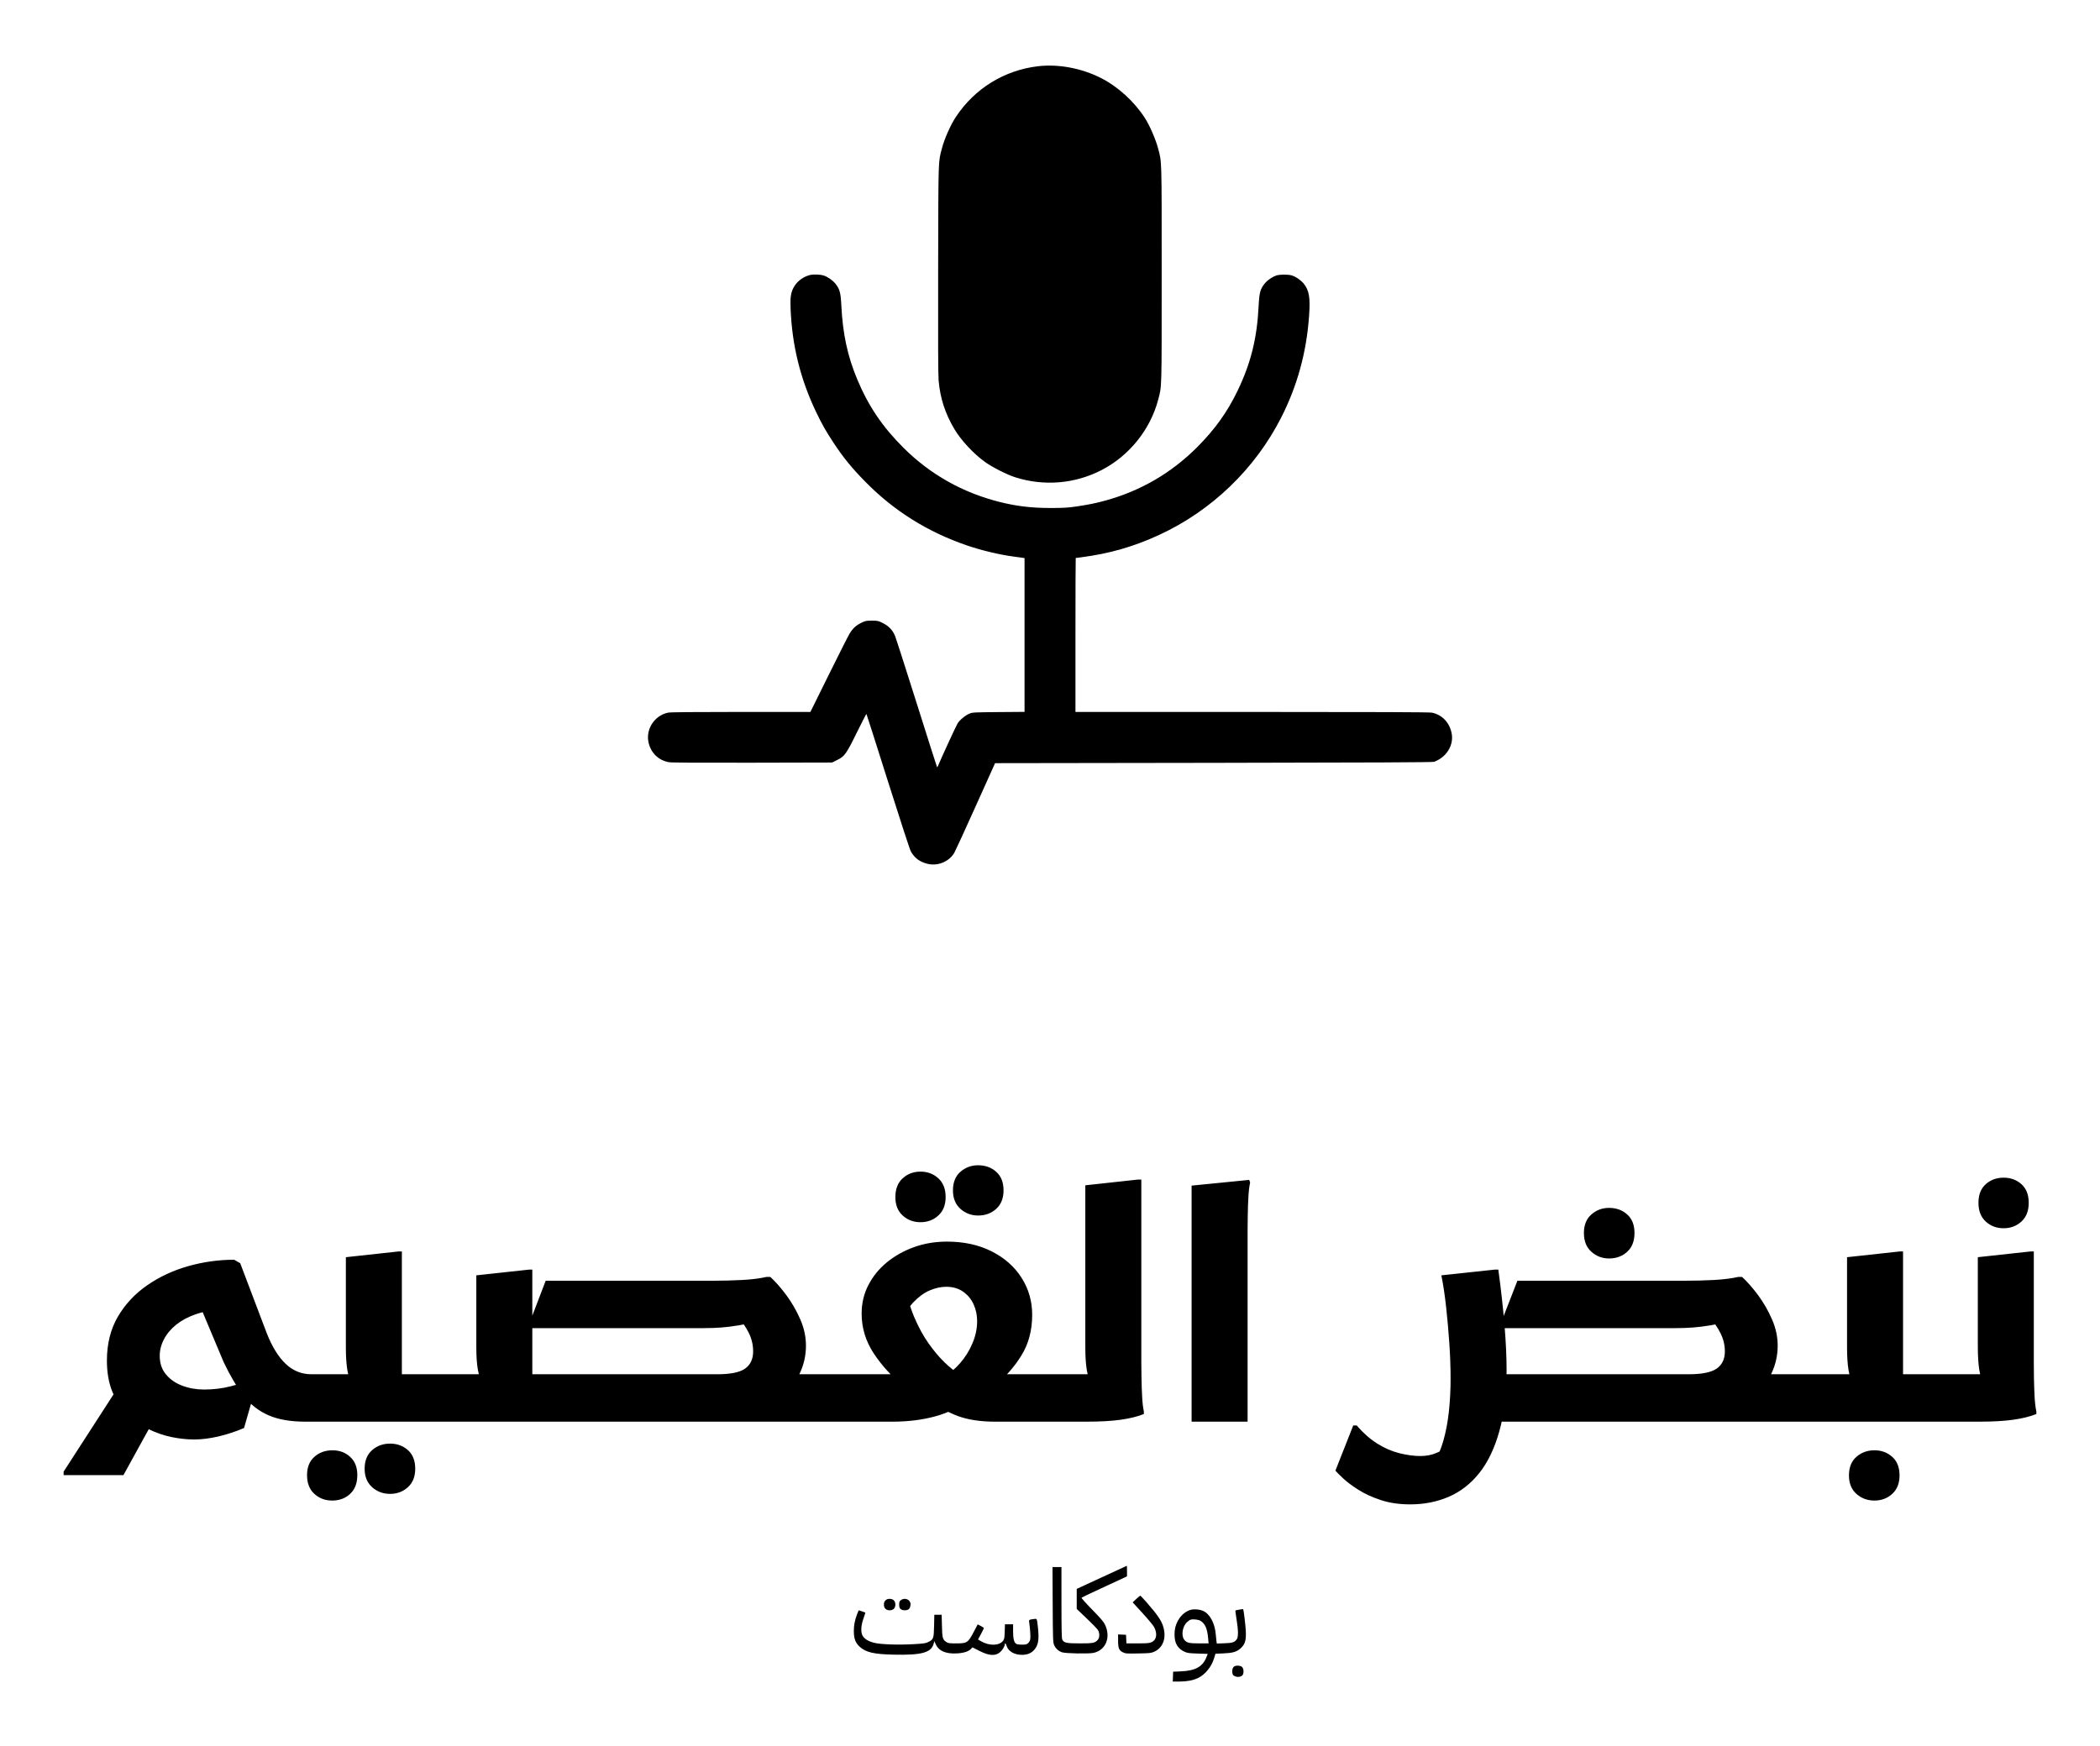
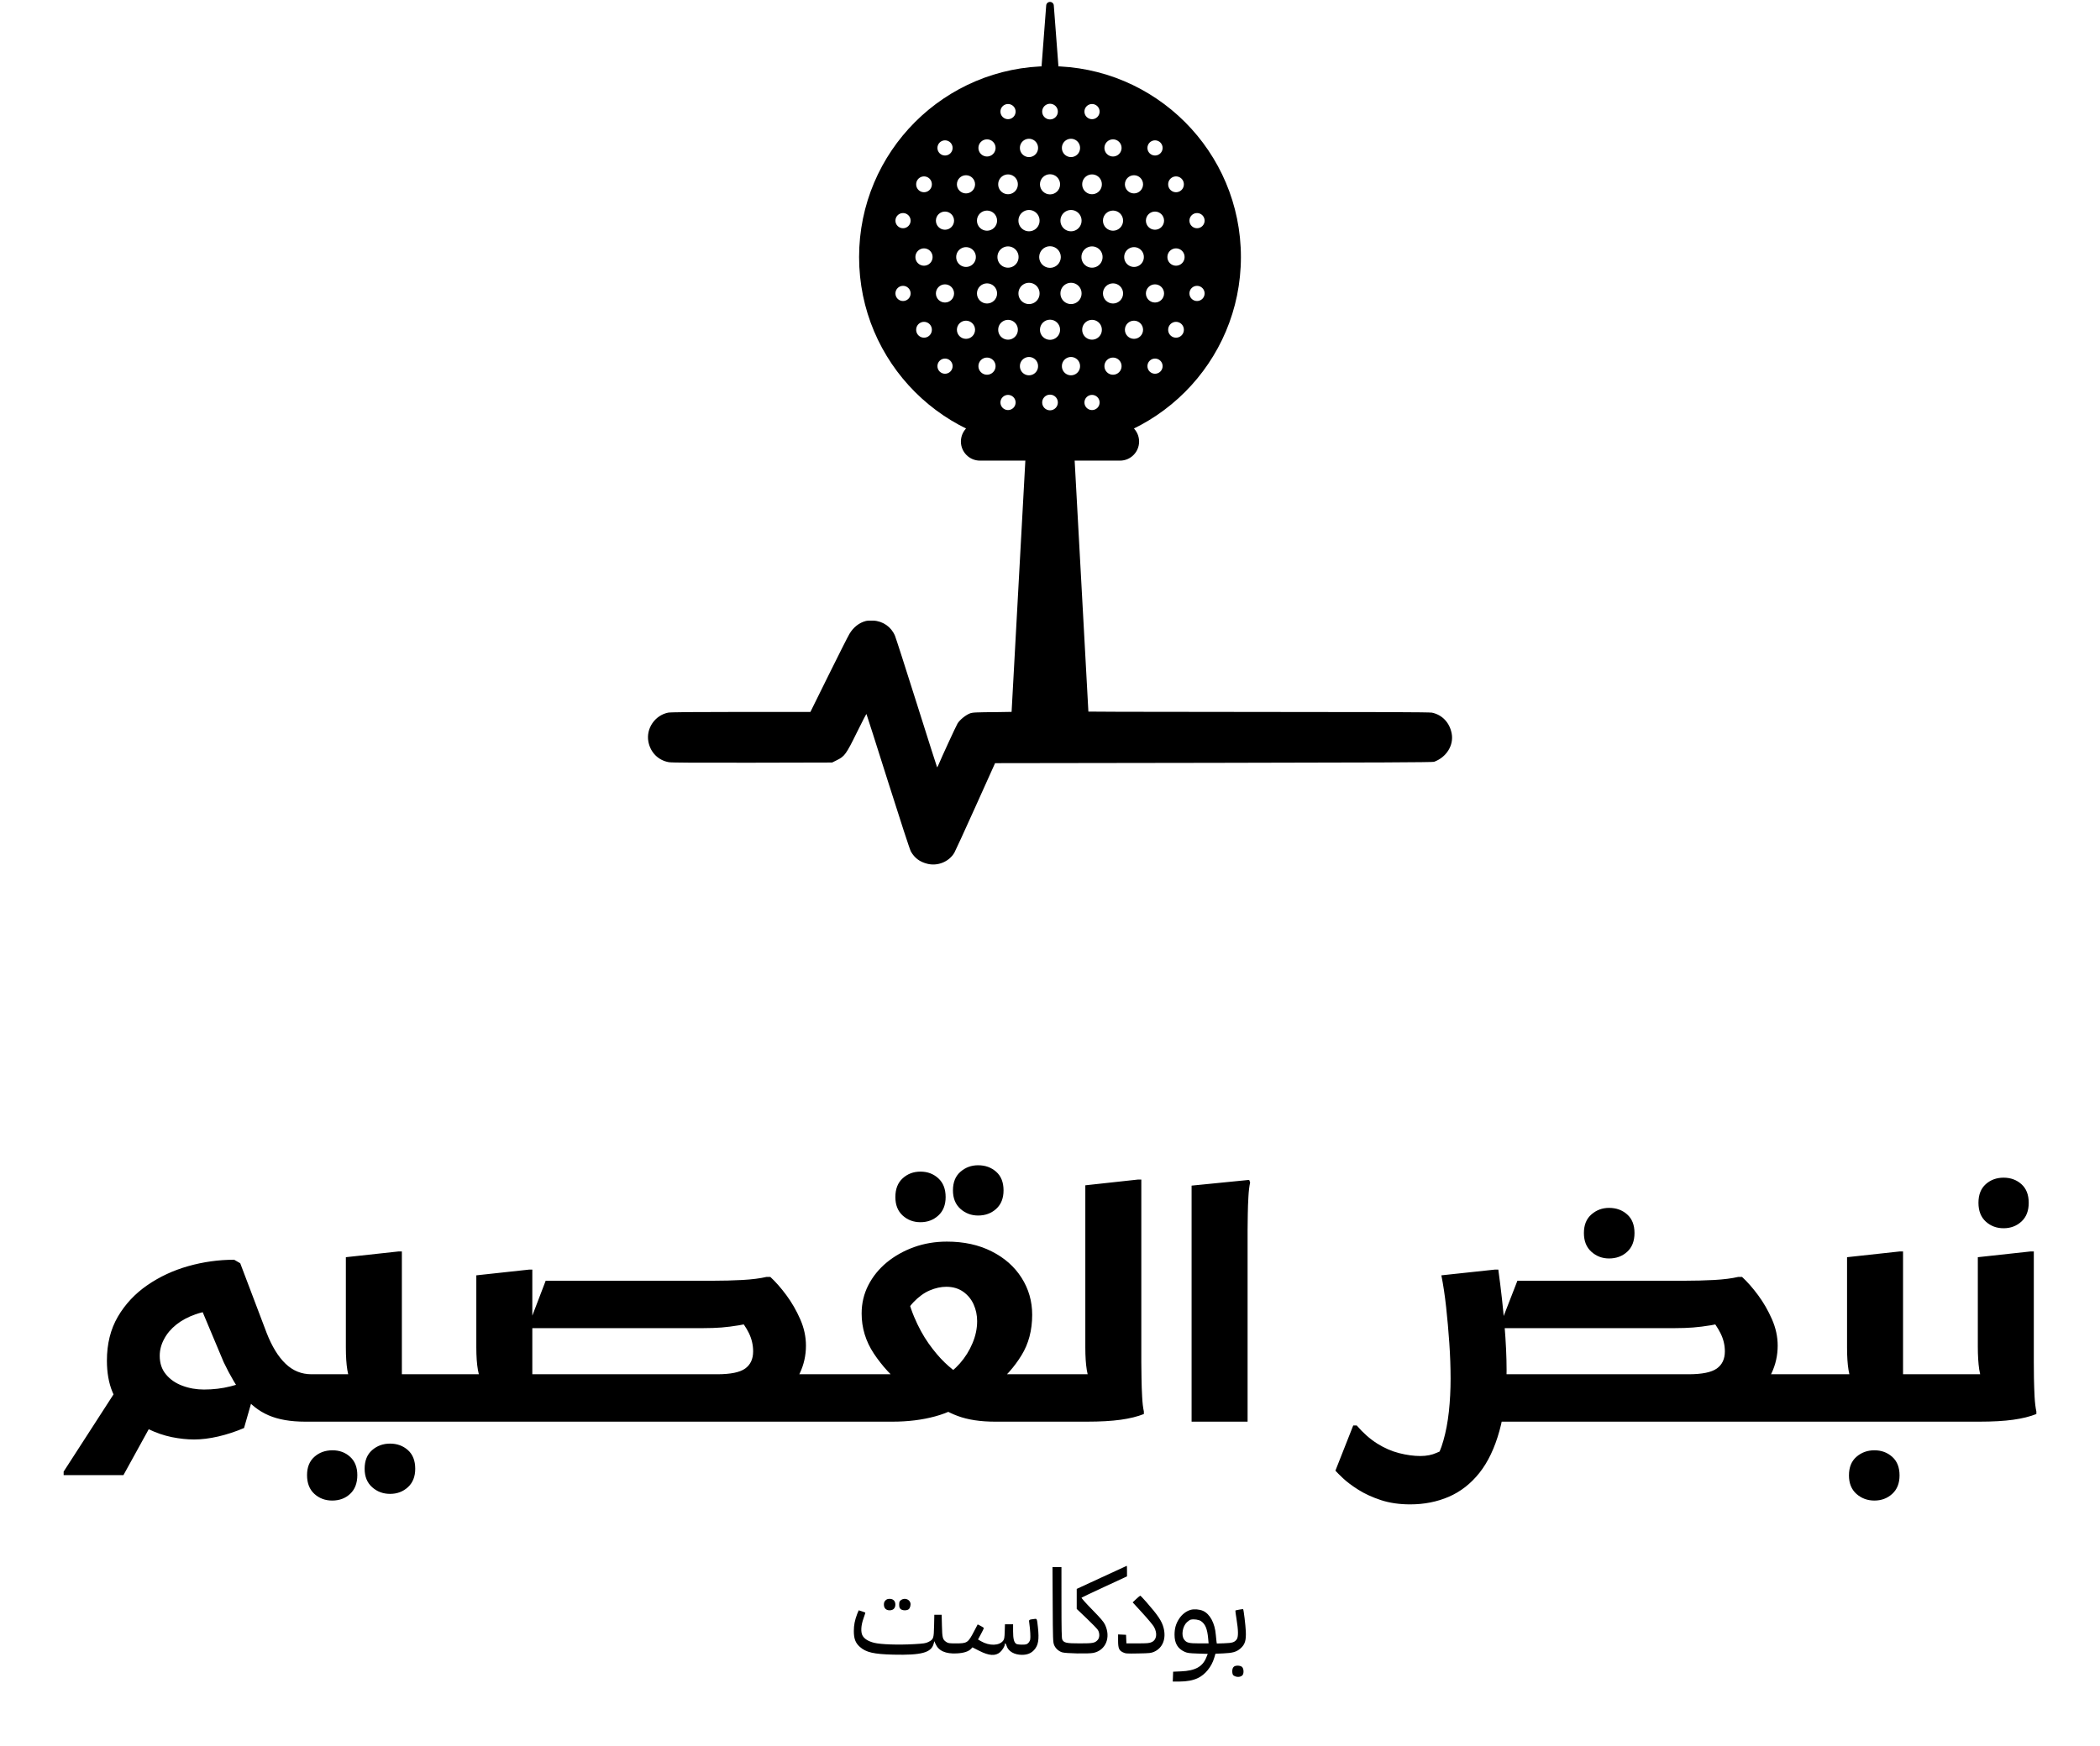
<svg xmlns="http://www.w3.org/2000/svg" viewBox="350 641 3300 2743" width="3300" height="2743">
-   <path fill="#000" fill-rule="evenodd" d="M 1622.500 1073.323 C 1611.654 1076.097, 1601.683 1083.852, 1596.876 1093.251 C 1592.671 1101.474, 1591.690 1108.440, 1592.335 1125.500 C 1594.528 1183.526, 1607.666 1236.856, 1632.564 1288.788 C 1641.771 1307.992, 1647.866 1318.754, 1659.697 1336.690 C 1675.260 1360.286, 1688.099 1376.073, 1709.428 1397.842 C 1754.437 1443.781, 1807.502 1477.067, 1869.649 1498.345 C 1892.629 1506.212, 1921.794 1513.119, 1944 1515.952 C 1948.675 1516.549, 1954.188 1517.293, 1956.250 1517.606 L 1960 1518.176 1960 1639.036 L 1960 1759.896 1919.250 1760.219 C 1881.373 1760.519, 1878.158 1760.681, 1873.644 1762.521 C 1867.111 1765.184, 1858.188 1772.525, 1854.774 1778.047 C 1852.529 1781.679, 1830.249 1829.991, 1824.404 1843.904 C 1823.617 1845.775, 1822.773 1847.106, 1822.527 1846.860 C 1822.281 1846.615, 1807.892 1801.433, 1790.550 1746.457 C 1773.209 1691.481, 1757.834 1643.673, 1756.384 1640.218 C 1752.622 1631.253, 1746.449 1624.825, 1737.223 1620.266 C 1730.021 1616.706, 1729.081 1616.500, 1720.052 1616.500 C 1711.406 1616.500, 1709.883 1616.797, 1704 1619.626 C 1695.151 1623.881, 1689.994 1628.642, 1684.846 1637.307 C 1682.456 1641.330, 1667.675 1670.576, 1652 1702.299 L 1623.500 1759.976 1514.299 1759.988 C 1438.258 1759.996, 1403.489 1760.337, 1399.799 1761.109 C 1379.044 1765.451, 1365.076 1786.007, 1368.874 1806.619 C 1372.009 1823.632, 1384.462 1836.136, 1401.111 1838.987 C 1405.568 1839.750, 1445.320 1839.993, 1532.552 1839.791 L 1657.605 1839.500 1665.224 1835.734 C 1677.295 1829.768, 1679.713 1826.408, 1696.508 1792.262 C 1704.503 1776.009, 1711.277 1762.944, 1711.563 1763.229 C 1711.848 1763.515, 1727.084 1811.261, 1745.421 1869.332 C 1765.025 1931.418, 1779.866 1976.802, 1781.445 1979.497 C 1787.466 1989.770, 1795.242 1995.566, 1807.068 1998.596 C 1823.439 2002.790, 1841.354 1995.490, 1849.719 1981.216 C 1851.187 1978.712, 1866.179 1946.027, 1883.035 1908.582 L 1913.683 1840.500 2257.092 1840 C 2506.351 1839.637, 2601.330 1839.194, 2603.528 1838.383 C 2622.981 1831.211, 2634.670 1812.461, 2631.229 1793.954 C 2628.047 1776.848, 2616.376 1764.493, 2600.201 1761.109 C 2596.395 1760.312, 2516.700 1760, 2317.451 1760 L 2040 1760 2040 1639 C 2040 1572.450, 2040.192 1518, 2040.428 1518 C 2040.663 1518, 2044.375 1517.541, 2048.678 1516.980 C 2093.743 1511.100, 2131.447 1500.275, 2171.769 1481.637 C 2254.200 1443.536, 2322.418 1377.818, 2363.431 1297 C 2388.639 1247.327, 2402.971 1195.175, 2407.083 1138.154 C 2409.204 1108.757, 2407.333 1097.408, 2398.596 1086.656 C 2394.119 1081.146, 2386.024 1075.685, 2379.500 1073.771 C 2377.300 1073.126, 2372.125 1072.598, 2368 1072.598 C 2363.875 1072.598, 2358.700 1073.126, 2356.500 1073.771 C 2349.976 1075.685, 2341.881 1081.146, 2337.404 1086.656 C 2330.410 1095.263, 2328.904 1100.771, 2327.878 1121.500 C 2325.348 1172.633, 2315.807 1211.252, 2294.955 1254.762 C 2278.823 1288.422, 2259.067 1316.024, 2231.046 1344.047 C 2190.801 1384.297, 2142.865 1412.264, 2088 1427.504 C 2072.458 1431.821, 2060.874 1434.192, 2041 1437.124 C 2028.357 1438.988, 2021.168 1439.416, 2002 1439.443 C 1971.397 1439.486, 1947.684 1436.707, 1920.683 1429.911 C 1862.630 1415.300, 1811.854 1386.696, 1769.951 1345 C 1736.763 1311.975, 1714.693 1279.351, 1697.158 1237.396 C 1681.828 1200.717, 1674.286 1165.698, 1672.091 1121 C 1671.099 1100.817, 1669.550 1095.214, 1662.596 1086.656 C 1658.235 1081.289, 1650.056 1075.695, 1644.014 1073.946 C 1638.197 1072.263, 1627.820 1071.962, 1622.500 1073.323" />
-   <path fill="#000" fill-rule="evenodd" d="M 1981.325 745.095 C 1928.480 751.253, 1881.795 779.973, 1852.251 824.500 C 1843.715 837.364, 1834.030 859.221, 1830.033 874.640 C 1824.301 896.754, 1824.619 886.419, 1824.235 1063.500 C 1823.993 1174.979, 1824.223 1230.451, 1824.964 1239 C 1827.372 1266.795, 1835.261 1291.103, 1849.791 1315.500 C 1860.370 1333.262, 1879.961 1354.260, 1898.080 1367.257 C 1909.422 1375.392, 1932.011 1386.858, 1944.836 1390.990 C 1990.086 1405.567, 2038.985 1401.574, 2081 1379.871 C 2124.499 1357.402, 2157.731 1316.071, 2170.032 1269.143 C 2175.755 1247.310, 2175.500 1256.490, 2175.500 1072 C 2175.500 887.196, 2175.769 896.744, 2169.944 874.522 C 2166.204 860.252, 2156.668 838.228, 2149.194 826.598 C 2132.524 800.659, 2106.802 777.199, 2080.234 763.701 C 2049.706 748.192, 2013.387 741.360, 1981.325 745.095" />
+   <path fill="#000" fill-rule="evenodd" d="M 1710.746 1617.022 C 1700.183 1619.691, 1691.072 1626.827, 1684.846 1637.307 C 1682.456 1641.330, 1667.675 1670.576, 1652 1702.299 L 1623.500 1759.976 1514.299 1759.988 C 1438.258 1759.996, 1403.489 1760.337, 1399.799 1761.109 C 1379.044 1765.451, 1365.076 1786.007, 1368.874 1806.619 C 1372.009 1823.632, 1384.462 1836.136, 1401.111 1838.987 C 1405.568 1839.750, 1445.320 1839.993, 1532.552 1839.791 L 1657.605 1839.500 1665.224 1835.734 C 1677.295 1829.768, 1679.713 1826.408, 1696.508 1792.262 C 1704.503 1776.009, 1711.277 1762.944, 1711.563 1763.229 C 1711.848 1763.515, 1727.084 1811.261, 1745.421 1869.332 C 1765.025 1931.418, 1779.866 1976.802, 1781.445 1979.497 C 1787.466 1989.770, 1795.242 1995.566, 1807.068 1998.596 C 1823.439 2002.790, 1841.354 1995.490, 1849.719 1981.216 C 1851.187 1978.712, 1866.179 1946.027, 1883.035 1908.582 L 1913.683 1840.500 2257.092 1840 C 2506.351 1839.637, 2601.330 1839.194, 2603.528 1838.383 C 2622.981 1831.211, 2634.670 1812.461, 2631.229 1793.954 C 2628.047 1776.848, 2616.376 1764.493, 2600.201 1761.109 C 2596.395 1760.312, 2516.700 1760, 2317.451 1760 C 2133.150 1760, 2040 1759.664, 2040 1759 C 2040 1758.350, 2026 1758, 2000 1758 C 1975.456 1758, 1960 1758.366, 1960 1758.948 C 1960 1759.525, 1944.040 1760.023, 1919.250 1760.219 C 1881.373 1760.519, 1878.158 1760.681, 1873.644 1762.521 C 1867.111 1765.184, 1858.188 1772.525, 1854.774 1778.047 C 1852.529 1781.679, 1830.249 1829.991, 1824.404 1843.904 C 1823.617 1845.775, 1822.773 1847.106, 1822.527 1846.860 C 1822.281 1846.615, 1807.892 1801.433, 1790.550 1746.457 C 1773.209 1691.481, 1757.834 1643.673, 1756.384 1640.218 C 1750.561 1626.343, 1737.444 1617.173, 1722.385 1616.451 C 1718.048 1616.243, 1712.811 1616.500, 1710.746 1617.022" />
+   <path fill="#000" fill-rule="evenodd" d="M1938 1790L1964 1315H2036L2062 1790Z" />
+   <path fill="#000" fill-rule="evenodd" d="M1986 755L1994 650a6 6 0 0 1 12 0L2014 755Z" />
+   <path fill="#000" fill-rule="evenodd" d="M1700.0 1045.0a300 300 0 1 1 600 0a300 300 0 1 1 -600 0ZM1922.1 816.4a11.938 11.938 0 1 1 23.877 0a11.938 11.938 0 1 1 -23.877 0ZM1987.7 816.4a12.328 12.328 0 1 1 24.656 0a12.328 12.328 0 1 1 -24.656 0ZM2054.1 816.4a11.938 11.938 0 1 1 23.877 0a11.938 11.938 0 1 1 -23.877 0ZM1823.1 873.5a11.938 11.938 0 1 1 23.877 0a11.938 11.938 0 1 1 -23.877 0ZM1887.5 873.5a13.496 13.496 0 1 1 26.992 0a13.496 13.496 0 1 1 -26.992 0ZM1952.7 873.5a14.275 14.275 0 1 1 28.549 0a14.275 14.275 0 1 1 -28.549 0ZM2018.7 873.5a14.275 14.275 0 1 1 28.549 0a14.275 14.275 0 1 1 -28.549 0ZM2085.5 873.5a13.496 13.496 0 1 1 26.992 0a13.496 13.496 0 1 1 -26.992 0ZM2153.1 873.5a11.938 11.938 0 1 1 23.877 0a11.938 11.938 0 1 1 -23.877 0ZM1789.7 930.7a12.328 12.328 0 1 1 24.655 0a12.328 12.328 0 1 1 -24.655 0ZM1853.7 930.7a14.274 14.274 0 1 1 28.549 0a14.274 14.274 0 1 1 -28.549 0ZM1918.6 930.7a15.443 15.443 0 1 1 30.885 0a15.443 15.443 0 1 1 -30.885 0ZM1984.2 930.7a15.832 15.832 0 1 1 31.664 0a15.832 15.832 0 1 1 -31.664 0ZM2050.6 930.7a15.443 15.443 0 1 1 30.885 0a15.443 15.443 0 1 1 -30.885 0ZM2117.7 930.7a14.274 14.274 0 1 1 28.549 0a14.274 14.274 0 1 1 -28.549 0ZM2185.7 930.7a12.328 12.328 0 1 1 24.655 0a12.328 12.328 0 1 1 -24.655 0ZM1757.1 987.8a11.938 11.938 0 1 1 23.876 0a11.938 11.938 0 1 1 -23.876 0ZM1820.7 987.8a14.274 14.274 0 1 1 28.549 0a14.274 14.274 0 1 1 -28.549 0ZM1885.2 987.8a15.832 15.832 0 1 1 31.664 0a15.832 15.832 0 1 1 -31.664 0ZM1950.4 987.8a16.611 16.611 0 1 1 33.221 0a16.611 16.611 0 1 1 -33.221 0ZM2016.4 987.8a16.611 16.611 0 1 1 33.221 0a16.611 16.611 0 1 1 -33.221 0ZM2083.2 987.8a15.832 15.832 0 1 1 31.664 0a15.832 15.832 0 1 1 -31.664 0ZM2150.7 987.8a14.274 14.274 0 1 1 28.549 0a14.274 14.274 0 1 1 -28.549 0ZM2219.1 987.8a11.938 11.938 0 1 1 23.876 0a11.938 11.938 0 1 1 -23.876 0ZM1788.5 1045.0a13.496 13.496 0 1 1 26.991 0a13.496 13.496 0 1 1 -26.991 0ZM1852.6 1045.0a15.443 15.443 0 1 1 30.885 0a15.443 15.443 0 1 1 -30.885 0ZM1917.4 1045.0a16.611 16.611 0 1 1 33.221 0a16.611 16.611 0 1 1 -33.221 0ZM1983.0 1045.0a17.0 17.0 0 1 1 34.0 0a17.0 17.0 0 1 1 -34.0 0ZM2049.4 1045.0a16.611 16.611 0 1 1 33.221 0a16.611 16.611 0 1 1 -33.221 0ZM2116.6 1045.0a15.443 15.443 0 1 1 30.885 0a15.443 15.443 0 1 1 -30.885 0ZM2184.5 1045.0a13.496 13.496 0 1 1 26.991 0a13.496 13.496 0 1 1 -26.991 0ZM1757.1 1102.2a11.938 11.938 0 1 1 23.876 0a11.938 11.938 0 1 1 -23.876 0ZM1820.7 1102.2a14.274 14.274 0 1 1 28.549 0a14.274 14.274 0 1 1 -28.549 0ZM1885.2 1102.2a15.832 15.832 0 1 1 31.664 0a15.832 15.832 0 1 1 -31.664 0ZM1950.4 1102.2a16.611 16.611 0 1 1 33.221 0a16.611 16.611 0 1 1 -33.221 0ZM2016.4 1102.2a16.611 16.611 0 1 1 33.221 0a16.611 16.611 0 1 1 -33.221 0ZM2083.2 1102.2a15.832 15.832 0 1 1 31.664 0a15.832 15.832 0 1 1 -31.664 0ZM2150.7 1102.2a14.274 14.274 0 1 1 28.549 0a14.274 14.274 0 1 1 -28.549 0ZM2219.1 1102.2a11.938 11.938 0 1 1 23.876 0a11.938 11.938 0 1 1 -23.876 0ZM1789.7 1159.3a12.328 12.328 0 1 1 24.655 0a12.328 12.328 0 1 1 -24.655 0ZM1853.7 1159.3a14.274 14.274 0 1 1 28.549 0a14.274 14.274 0 1 1 -28.549 0ZM1918.6 1159.3a15.443 15.443 0 1 1 30.885 0a15.443 15.443 0 1 1 -30.885 0ZM1984.2 1159.3a15.832 15.832 0 1 1 31.664 0a15.832 15.832 0 1 1 -31.664 0ZM2050.6 1159.3a15.443 15.443 0 1 1 30.885 0a15.443 15.443 0 1 1 -30.885 0ZM2117.7 1159.3a14.274 14.274 0 1 1 28.549 0a14.274 14.274 0 1 1 -28.549 0ZM2185.7 1159.3a12.328 12.328 0 1 1 24.655 0a12.328 12.328 0 1 1 -24.655 0ZM1823.1 1216.5a11.938 11.938 0 1 1 23.877 0a11.938 11.938 0 1 1 -23.877 0ZM1887.5 1216.5a13.496 13.496 0 1 1 26.992 0a13.496 13.496 0 1 1 -26.992 0ZM1952.7 1216.5a14.275 14.275 0 1 1 28.549 0a14.275 14.275 0 1 1 -28.549 0ZM2018.7 1216.5a14.275 14.275 0 1 1 28.549 0a14.275 14.275 0 1 1 -28.549 0ZM2085.5 1216.5a13.496 13.496 0 1 1 26.992 0a13.496 13.496 0 1 1 -26.992 0ZM2153.1 1216.5a11.938 11.938 0 1 1 23.877 0a11.938 11.938 0 1 1 -23.877 0ZM1922.1 1273.6a11.938 11.938 0 1 1 23.877 0a11.938 11.938 0 1 1 -23.877 0ZM1987.7 1273.6a12.328 12.328 0 1 1 24.656 0a12.328 12.328 0 1 1 -24.656 0ZM2054.1 1273.6a11.938 11.938 0 1 1 23.877 0a11.938 11.938 0 1 1 -23.877 0Z" />
+   <path fill="#000" fill-rule="evenodd" d="M1890 1305H2110a30 30 0 0 1 0 60H1890a30 30 0 0 1 0 -60Z" />
  <path fill="#000" fill-rule="nonzero" d="M601.0 2856.0 544.0 2959.5H450.0V2954.0L548.5 2801.5ZM829.5 2875.5Q795.0 2875.5 772.0 2865.5Q749.0 2855.5 733.0 2835.0Q717.0 2814.5 701.5 2782.0L663.5 2691.5L696.5 2700.0Q675.0 2700.5 657.2 2706.8Q639.5 2713.0 627.0 2723.0Q614.5 2733.0 607.8 2745.8Q601.0 2758.5 601.0 2772.0Q601.0 2789.5 610.8 2801.2Q620.5 2813.0 636.5 2819.0Q652.5 2825.0 670.5 2825.0Q692.5 2825.0 712.2 2820.0Q732.0 2815.0 744.0 2809.0L754.0 2814.0L733.5 2885.5Q713.5 2894.0 693.0 2898.8Q672.5 2903.5 655.0 2903.5Q638.5 2903.5 620.0 2899.8Q601.5 2896.0 583.2 2887.2Q565.0 2878.5 550.2 2864.2Q535.5 2850.0 526.8 2829.0Q518.0 2808.0 518.0 2779.5Q518.0 2740.0 535.2 2710.5Q552.5 2681.0 581.5 2661.0Q610.5 2641.0 646.0 2631.0Q681.5 2621.0 718.0 2621.0L727.5 2626.5L769.0 2736.0Q781.5 2768.0 798.8 2784.5Q816.0 2801.0 839.5 2801.0V2865.5ZM839.5 2801.0H933.5L904.0 2814.5Q898.0 2808.5 895.8 2794.2Q893.5 2780.0 893.5 2759.0V2617.0L976.0 2608.0H981.5V2837.0L946.0 2801.0H1046.0V2865.5L1036.0 2875.5H829.5V2811.0ZM923.0 2949.5Q923.0 2930.5 934.8 2920.2Q946.5 2910.0 963.0 2910.0Q979.5 2910.0 991.0 2920.2Q1002.5 2930.5 1002.5 2949.5Q1002.5 2968.0 991.0 2978.5Q979.5 2989.0 963.0 2989.0Q946.5 2989.0 934.8 2978.5Q923.0 2968.0 923.0 2949.5ZM832.5 2959.5Q832.5 2941.0 844.0 2930.8Q855.5 2920.5 872.5 2920.5Q889.0 2920.5 900.2 2930.8Q911.5 2941.0 911.5 2959.5Q911.5 2978.5 900.2 2989.0Q889.0 2999.5 872.0 2999.5Q855.5 2999.5 844.0 2989.0Q832.5 2978.5 832.5 2959.5ZM1463.0 2875.5V2801.0H1672.0V2865.5L1662.0 2875.5ZM1174.5 2801.0H1477.0Q1508.5 2801.0 1521.0 2792.0Q1533.5 2783.0 1533.5 2765.0Q1533.5 2750.0 1526.8 2736.2Q1520.0 2722.5 1511.0 2713.5L1547.5 2716.5Q1526.5 2721.5 1511.5 2724.0Q1496.5 2726.5 1483.8 2727.5Q1471.0 2728.5 1455.5 2728.5H1179.0L1207.5 2654.0H1470.5Q1494.0 2654.0 1516.8 2652.8Q1539.5 2651.5 1554.5 2648.0H1560.5Q1573.0 2659.5 1585.8 2676.8Q1598.5 2694.0 1607.5 2714.5Q1616.5 2735.0 1616.5 2756.0Q1616.5 2779.0 1606.8 2799.5Q1597.0 2820.0 1573.0 2836.5L1557.5 2864.0Q1544.0 2869.5 1526.5 2872.5Q1509.0 2875.5 1487.0 2875.5H1174.5ZM1046.0 2801.0H1138.5L1109.0 2814.5Q1103.5 2808.5 1101.0 2794.2Q1098.5 2780.0 1098.5 2759.0V2645.5L1181.5 2636.5H1186.5V2837.5L1151.0 2801.0H1252.5V2865.5L1242.5 2875.5H1036.0V2811.0ZM1838.0 2592.5Q1878.0 2592.5 1908.2 2607.8Q1938.5 2623.0 1955.2 2649.2Q1972.0 2675.5 1972.0 2707.5Q1972.0 2744.0 1955.2 2771.2Q1938.5 2798.5 1912.0 2820.0L1894.0 2801.0H2012.5V2865.5L2002.5 2875.5H1913.5Q1879.0 2875.5 1854.8 2866.5Q1830.5 2857.5 1812.5 2841.0L1877.0 2839.0Q1850.0 2859.0 1819.5 2867.2Q1789.0 2875.5 1752.5 2875.5H1662.0V2811.0L1672.0 2801.0H1790.0L1770.5 2820.0Q1742.5 2797.5 1723.2 2768.5Q1704.0 2739.5 1704.0 2705.5Q1704.0 2681.5 1714.5 2661.0Q1725.0 2640.5 1743.5 2625.2Q1762.0 2610.0 1786.2 2601.2Q1810.5 2592.5 1838.0 2592.5ZM1764.0 2723.5 1772.0 2658.5Q1776.5 2687.0 1786.5 2710.8Q1796.5 2734.5 1809.2 2752.5Q1822.0 2770.5 1834.5 2782.5Q1847.0 2794.5 1856.5 2800.0L1830.0 2807.0Q1846.0 2798.0 1858.5 2783.8Q1871.0 2769.5 1878.2 2752.2Q1885.5 2735.0 1885.5 2717.5Q1885.5 2703.5 1880.0 2691.2Q1874.5 2679.0 1863.5 2671.2Q1852.5 2663.5 1837.0 2663.5Q1824.5 2663.5 1811.0 2669.2Q1797.5 2675.0 1785.2 2688.0Q1773.0 2701.0 1764.0 2723.5ZM1887.0 2551.5Q1871.0 2551.5 1859.2 2541.0Q1847.5 2530.5 1847.5 2512.0Q1847.5 2493.0 1859.2 2482.8Q1871.0 2472.5 1887.0 2472.5Q1904.0 2472.5 1915.5 2482.8Q1927.0 2493.0 1927.0 2512.0Q1927.0 2530.5 1915.5 2541.0Q1904.0 2551.5 1887.0 2551.5ZM1796.5 2562.0Q1780.0 2562.0 1768.5 2551.5Q1757.0 2541.0 1757.0 2522.5Q1757.0 2503.5 1768.5 2493.0Q1780.0 2482.5 1796.5 2482.5Q1813.0 2482.5 1824.5 2493.0Q1836.0 2503.5 1836.0 2522.5Q1836.0 2541.0 1824.5 2551.5Q1813.0 2562.0 1796.5 2562.0ZM1992.5 2875.5V2811.0L2002.5 2801.0H2095.0L2066.0 2814.5Q2060.0 2808.5 2057.8 2794.2Q2055.5 2780.0 2055.5 2759.0V2504.0L2138.0 2495.0H2143.5V2782.5Q2143.5 2792.5 2143.8 2807.2Q2144.0 2822.0 2144.8 2836.2Q2145.5 2850.5 2147.5 2859.5V2863.5Q2132.5 2869.5 2111.0 2872.5Q2089.5 2875.5 2058.0 2875.5ZM2222.5 2504.5 2313.0 2495.5 2314.5 2499.5Q2312.5 2508.5 2311.8 2522.0Q2311.0 2535.5 2310.8 2549.5Q2310.5 2563.5 2310.5 2573.5V2875.5H2222.5ZM2990.0 2875.5V2801.0H3198.5V2865.5L3188.5 2875.5ZM2701.5 2801.0H3003.5Q3035.0 2801.0 3047.8 2792.0Q3060.5 2783.0 3060.5 2765.0Q3060.5 2750.0 3053.5 2736.2Q3046.5 2722.5 3038.0 2713.5L3074.5 2716.5Q3053.5 2721.5 3038.5 2724.0Q3023.5 2726.5 3010.5 2727.5Q2997.5 2728.5 2982.5 2728.5H2705.5L2734.5 2654.0H2997.0Q3021.0 2654.0 3043.8 2652.8Q3066.5 2651.5 3081.5 2648.0H3087.5Q3100.0 2659.5 3112.8 2676.8Q3125.5 2694.0 3134.5 2714.5Q3143.5 2735.0 3143.5 2756.0Q3143.5 2779.0 3133.8 2799.5Q3124.0 2820.0 3100.0 2836.5L3084.5 2864.0Q3071.0 2869.5 3053.2 2872.5Q3035.5 2875.5 3014.0 2875.5H2701.5ZM2878.5 2619.0Q2862.5 2619.0 2850.8 2608.5Q2839.0 2598.0 2839.0 2579.0Q2839.0 2560.0 2850.8 2549.8Q2862.5 2539.5 2878.5 2539.5Q2895.5 2539.5 2907.0 2549.8Q2918.5 2560.0 2918.5 2579.0Q2918.5 2598.0 2907.0 2608.5Q2895.5 2619.0 2878.5 2619.0ZM2482.0 2881.5Q2497.0 2899.0 2514.0 2909.8Q2531.0 2920.5 2548.8 2925.0Q2566.5 2929.5 2582.0 2929.5Q2596.5 2929.5 2607.5 2924.5Q2618.5 2919.5 2625.5 2918.0L2604.0 2938.0Q2612.5 2925.5 2618.2 2905.2Q2624.0 2885.0 2626.8 2859.8Q2629.5 2834.5 2629.5 2808.0Q2629.5 2781.0 2627.5 2752.0Q2625.5 2723.0 2622.5 2695.5Q2619.5 2668.0 2615.0 2645.5L2699.0 2636.5H2704.5Q2711.0 2684.0 2714.2 2723.8Q2717.5 2763.5 2717.5 2794.5Q2717.5 2850.0 2706.2 2890.2Q2695.0 2930.5 2674.8 2956.0Q2654.5 2981.5 2626.8 2993.5Q2599.0 3005.5 2566.0 3005.5Q2540.5 3005.5 2520.0 2998.8Q2499.5 2992.0 2484.5 2982.5Q2469.5 2973.0 2460.5 2964.5Q2451.5 2956.0 2448.5 2952.5L2476.5 2881.5ZM3198.5 2801.0H3292.5L3263.0 2814.5Q3257.0 2808.5 3254.8 2794.2Q3252.5 2780.0 3252.5 2759.0V2617.0L3335.0 2608.0H3340.5V2837.0L3305.0 2801.0H3405.0V2865.5L3395.0 2875.5H3188.5V2811.0ZM3255.5 2960.0Q3255.5 2941.0 3267.2 2930.8Q3279.0 2920.5 3295.5 2920.5Q3312.0 2920.5 3323.5 2930.8Q3335.0 2941.0 3335.0 2960.0Q3335.0 2978.5 3323.5 2989.0Q3312.0 2999.5 3295.5 2999.5Q3279.0 2999.5 3267.2 2989.0Q3255.5 2978.5 3255.5 2960.0ZM3395.0 2875.5V2811.0L3405.0 2801.0H3497.5L3468.5 2814.5Q3462.5 2808.5 3460.2 2793.5Q3458.0 2778.5 3458.0 2757.5V2617.0L3540.5 2608.0H3546.0V2782.5Q3546.0 2792.5 3546.2 2807.2Q3546.5 2822.0 3547.2 2836.2Q3548.0 2850.5 3550.0 2859.5V2863.5Q3535.0 2869.5 3513.5 2872.5Q3492.0 2875.5 3460.5 2875.5ZM3498.5 2571.5Q3482.0 2571.5 3470.5 2561.0Q3459.0 2550.5 3459.0 2531.5Q3459.0 2512.5 3470.5 2502.2Q3482.0 2492.0 3498.5 2492.0Q3515.0 2492.0 3526.5 2502.2Q3538.0 2512.5 3538.0 2531.5Q3538.0 2550.5 3526.5 2561.0Q3515.0 2571.5 3498.5 2571.5Z" />
  <path fill="#000" fill-rule="evenodd" d="M 2081.250 3120.220 L 2042 3138.363 2042 3154.103 L 2042 3169.843 2057.569 3184.671 C 2066.131 3192.827, 2074.093 3201.043, 2075.261 3202.929 C 2078.316 3207.863, 2078.169 3215.111, 2074.942 3218.610 C 2070.470 3223.459, 2067.640 3224, 2046.782 3223.998 C 2025.669 3223.997, 2021.860 3223.166, 2019.279 3218 C 2018.325 3216.092, 2018.026 3202.305, 2018.015 3159.750 L 2018 3104 2010.962 3104 L 2003.924 3104 2004.228 3162.750 C 2004.508 3216.850, 2004.677 3221.877, 2006.362 3226.257 C 2008.403 3231.561, 2013.124 3236.011, 2018.789 3237.974 C 2024.251 3239.865, 2060.574 3240.576, 2068.275 3238.942 C 2087.769 3234.805, 2096.027 3214.397, 2086.324 3194.339 C 2084.161 3189.867, 2079.421 3184.339, 2066.075 3170.725 C 2056.225 3160.677, 2049.052 3152.600, 2049.575 3152.146 C 2050.084 3151.703, 2066.363 3143.988, 2085.750 3135 L 2121 3118.659 2121 3110.330 C 2121 3105.748, 2120.887 3102.017, 2120.750 3102.038 C 2120.613 3102.059, 2102.838 3110.241, 2081.250 3120.220 M 2135.501 3154.250 L 2129.909 3159.500 2145.370 3176.387 C 2153.874 3185.674, 2162.013 3195.446, 2163.458 3198.101 C 2169.120 3208.503, 2167.590 3218.469, 2159.788 3222.010 C 2156.064 3223.700, 2153.171 3223.959, 2137.796 3223.978 L 2120.091 3224 2119.796 3217.250 L 2119.500 3210.500 2113.250 3210.202 L 2107 3209.905 2107 3219.551 C 2107 3231.602, 2108.418 3235.056, 2114.595 3238.046 C 2118.733 3240.049, 2120.221 3240.158, 2138.752 3239.815 C 2156.848 3239.480, 2158.937 3239.254, 2163.727 3237.111 C 2177.206 3231.083, 2182.892 3216.544, 2178.451 3199.460 C 2175.710 3188.916, 2169.610 3179.774, 2151.622 3159.250 C 2146.681 3153.613, 2142.291 3149, 2141.866 3149 C 2141.441 3149, 2138.577 3151.363, 2135.501 3154.250 M 1741.455 3156.455 C 1739.648 3158.261, 1739 3159.990, 1739 3163 C 1739 3168.629, 1742.371 3172, 1748 3172 C 1753.629 3172, 1757 3168.629, 1757 3163 C 1757 3157.371, 1753.629 3154, 1748 3154 C 1744.990 3154, 1743.261 3154.648, 1741.455 3156.455 M 1765.635 3156.073 C 1763.430 3157.807, 1763 3158.944, 1763 3163.034 C 1763 3166.775, 1763.514 3168.401, 1765.189 3169.961 C 1767.847 3172.438, 1774.541 3172.710, 1777.738 3170.471 C 1780.132 3168.794, 1781.575 3163.386, 1780.517 3160.053 C 1778.643 3154.149, 1770.760 3152.041, 1765.635 3156.073 M 2220.995 3171.296 C 2214.052 3173.254, 2207.287 3178.489, 2202.874 3185.317 C 2197.798 3193.169, 2195.705 3200.527, 2195.710 3210.500 C 2195.716 3223.836, 2200.697 3232.252, 2211.500 3237.177 C 2215.806 3239.140, 2218.680 3239.529, 2232.202 3239.978 L 2247.903 3240.500 2245.502 3246.400 C 2239.679 3260.710, 2228.168 3266.992, 2206 3267.956 L 2193.500 3268.500 2193.208 3276.250 L 2192.916 3284 2203.208 3283.983 C 2215.207 3283.962, 2224.584 3282.202, 2232.411 3278.499 C 2243.912 3273.058, 2253.878 3260.755, 2258.030 3246.871 L 2260.013 3240.241 2272.256 3239.741 C 2287.054 3239.137, 2293.142 3237.388, 2299.294 3231.972 C 2306.422 3225.698, 2308.343 3219.539, 2307.705 3205 C 2307.275 3195.191, 2304.360 3171.166, 2303.481 3170.181 C 2303.147 3169.808, 2291.844 3171.823, 2291.317 3172.350 C 2291.120 3172.546, 2291.911 3178.511, 2293.073 3185.604 C 2296.026 3203.621, 2296.134 3213.966, 2293.410 3217.663 C 2289.962 3222.343, 2286.582 3223.406, 2273.815 3223.824 L 2262.129 3224.207 2261.617 3220.853 C 2261.336 3219.009, 2260.861 3214.350, 2260.562 3210.500 C 2259.147 3192.293, 2251.336 3177.690, 2240.432 3172.867 C 2234.909 3170.424, 2226.497 3169.744, 2220.995 3171.296 M 1696.990 3177.750 C 1693.191 3187.889, 1691.740 3195.281, 1691.737 3204.500 C 1691.733 3216.587, 1694.228 3223.222, 1701.104 3229.404 C 1710.774 3238.098, 1723.105 3240.962, 1754 3241.690 C 1797.884 3242.725, 1813.287 3238.601, 1817.076 3224.803 L 1818.258 3220.500 1820.033 3224.621 C 1824.791 3235.665, 1835.799 3240.655, 1853.419 3239.755 C 1864.457 3239.192, 1871.975 3236.785, 1875.967 3232.535 L 1878.131 3230.232 1888.816 3235.687 C 1904.188 3243.535, 1914.302 3244.186, 1921.580 3237.795 C 1925.181 3234.634, 1929 3228.326, 1929 3225.540 C 1929 3222.589, 1930.692 3224.028, 1931.878 3227.987 C 1934.420 3236.473, 1943.936 3242, 1956.003 3242 C 1964.170 3242, 1970.173 3239.621, 1974.874 3234.521 C 1981.656 3227.163, 1983.168 3218.268, 1980.994 3198.500 C 1979.479 3184.720, 1979.623 3185.043, 1975.247 3185.628 C 1966.329 3186.822, 1966.675 3186.524, 1967.479 3192.300 C 1968.983 3203.106, 1969.606 3214.625, 1968.869 3218 C 1968.449 3219.925, 1966.931 3222.512, 1965.497 3223.750 C 1963.304 3225.642, 1961.743 3225.995, 1955.694 3225.968 C 1951.325 3225.949, 1947.817 3225.418, 1946.761 3224.616 C 1943.324 3222.006, 1942 3216.560, 1942 3205.032 L 1942 3194 1935.608 3194 L 1929.216 3194 1928.853 3205.433 C 1928.548 3215.053, 1928.162 3217.314, 1926.424 3219.683 C 1920.414 3227.876, 1904.647 3228.258, 1891.458 3220.528 L 1886.897 3217.855 1891.448 3209.437 C 1893.952 3204.807, 1896 3200.572, 1896 3200.026 C 1896 3199.480, 1893.832 3197.935, 1891.182 3196.592 L 1886.364 3194.151 1881.036 3204.325 C 1871.103 3223.294, 1870.068 3224, 1852.180 3224 C 1841.455 3224, 1839.964 3223.777, 1836.898 3221.713 C 1831.287 3217.936, 1830.627 3215.434, 1830.178 3196.250 L 1829.773 3179 1824 3179 L 1818.227 3179 1817.846 3196.450 C 1817.410 3216.445, 1816.955 3217.714, 1808.755 3221.829 C 1804.744 3223.841, 1801.697 3224.297, 1786.307 3225.188 C 1761.498 3226.625, 1733.817 3225.675, 1723.500 3223.033 C 1714.440 3220.713, 1708.543 3217.084, 1705.548 3211.986 C 1702.357 3206.555, 1702.903 3195.905, 1706.948 3184.648 C 1708.697 3179.779, 1709.987 3175.682, 1709.814 3175.543 C 1709.489 3175.281, 1699.838 3172, 1699.394 3172 C 1699.256 3172, 1698.174 3174.588, 1696.990 3177.750 M 2221.214 3186.659 C 2219.957 3186.928, 2217.189 3188.803, 2215.064 3190.824 C 2208.224 3197.332, 2205.962 3211.382, 2210.711 3217.864 C 2214.529 3223.076, 2218.082 3223.997, 2234.367 3223.998 L 2249.235 3224 2248.537 3216.250 C 2247.181 3201.204, 2244.059 3193.635, 2237.299 3189.003 C 2233.878 3186.658, 2226.344 3185.561, 2221.214 3186.659 M 2289.695 3260.111 C 2287.088 3261.627, 2285.794 3265.822, 2286.551 3270.300 C 2287.101 3273.556, 2287.789 3274.432, 2290.784 3275.683 C 2294.825 3277.372, 2299.429 3276.826, 2302.184 3274.333 C 2304.918 3271.859, 2304.689 3263.720, 2301.811 3261.039 C 2299.400 3258.793, 2292.826 3258.289, 2289.695 3260.111" />
</svg>
